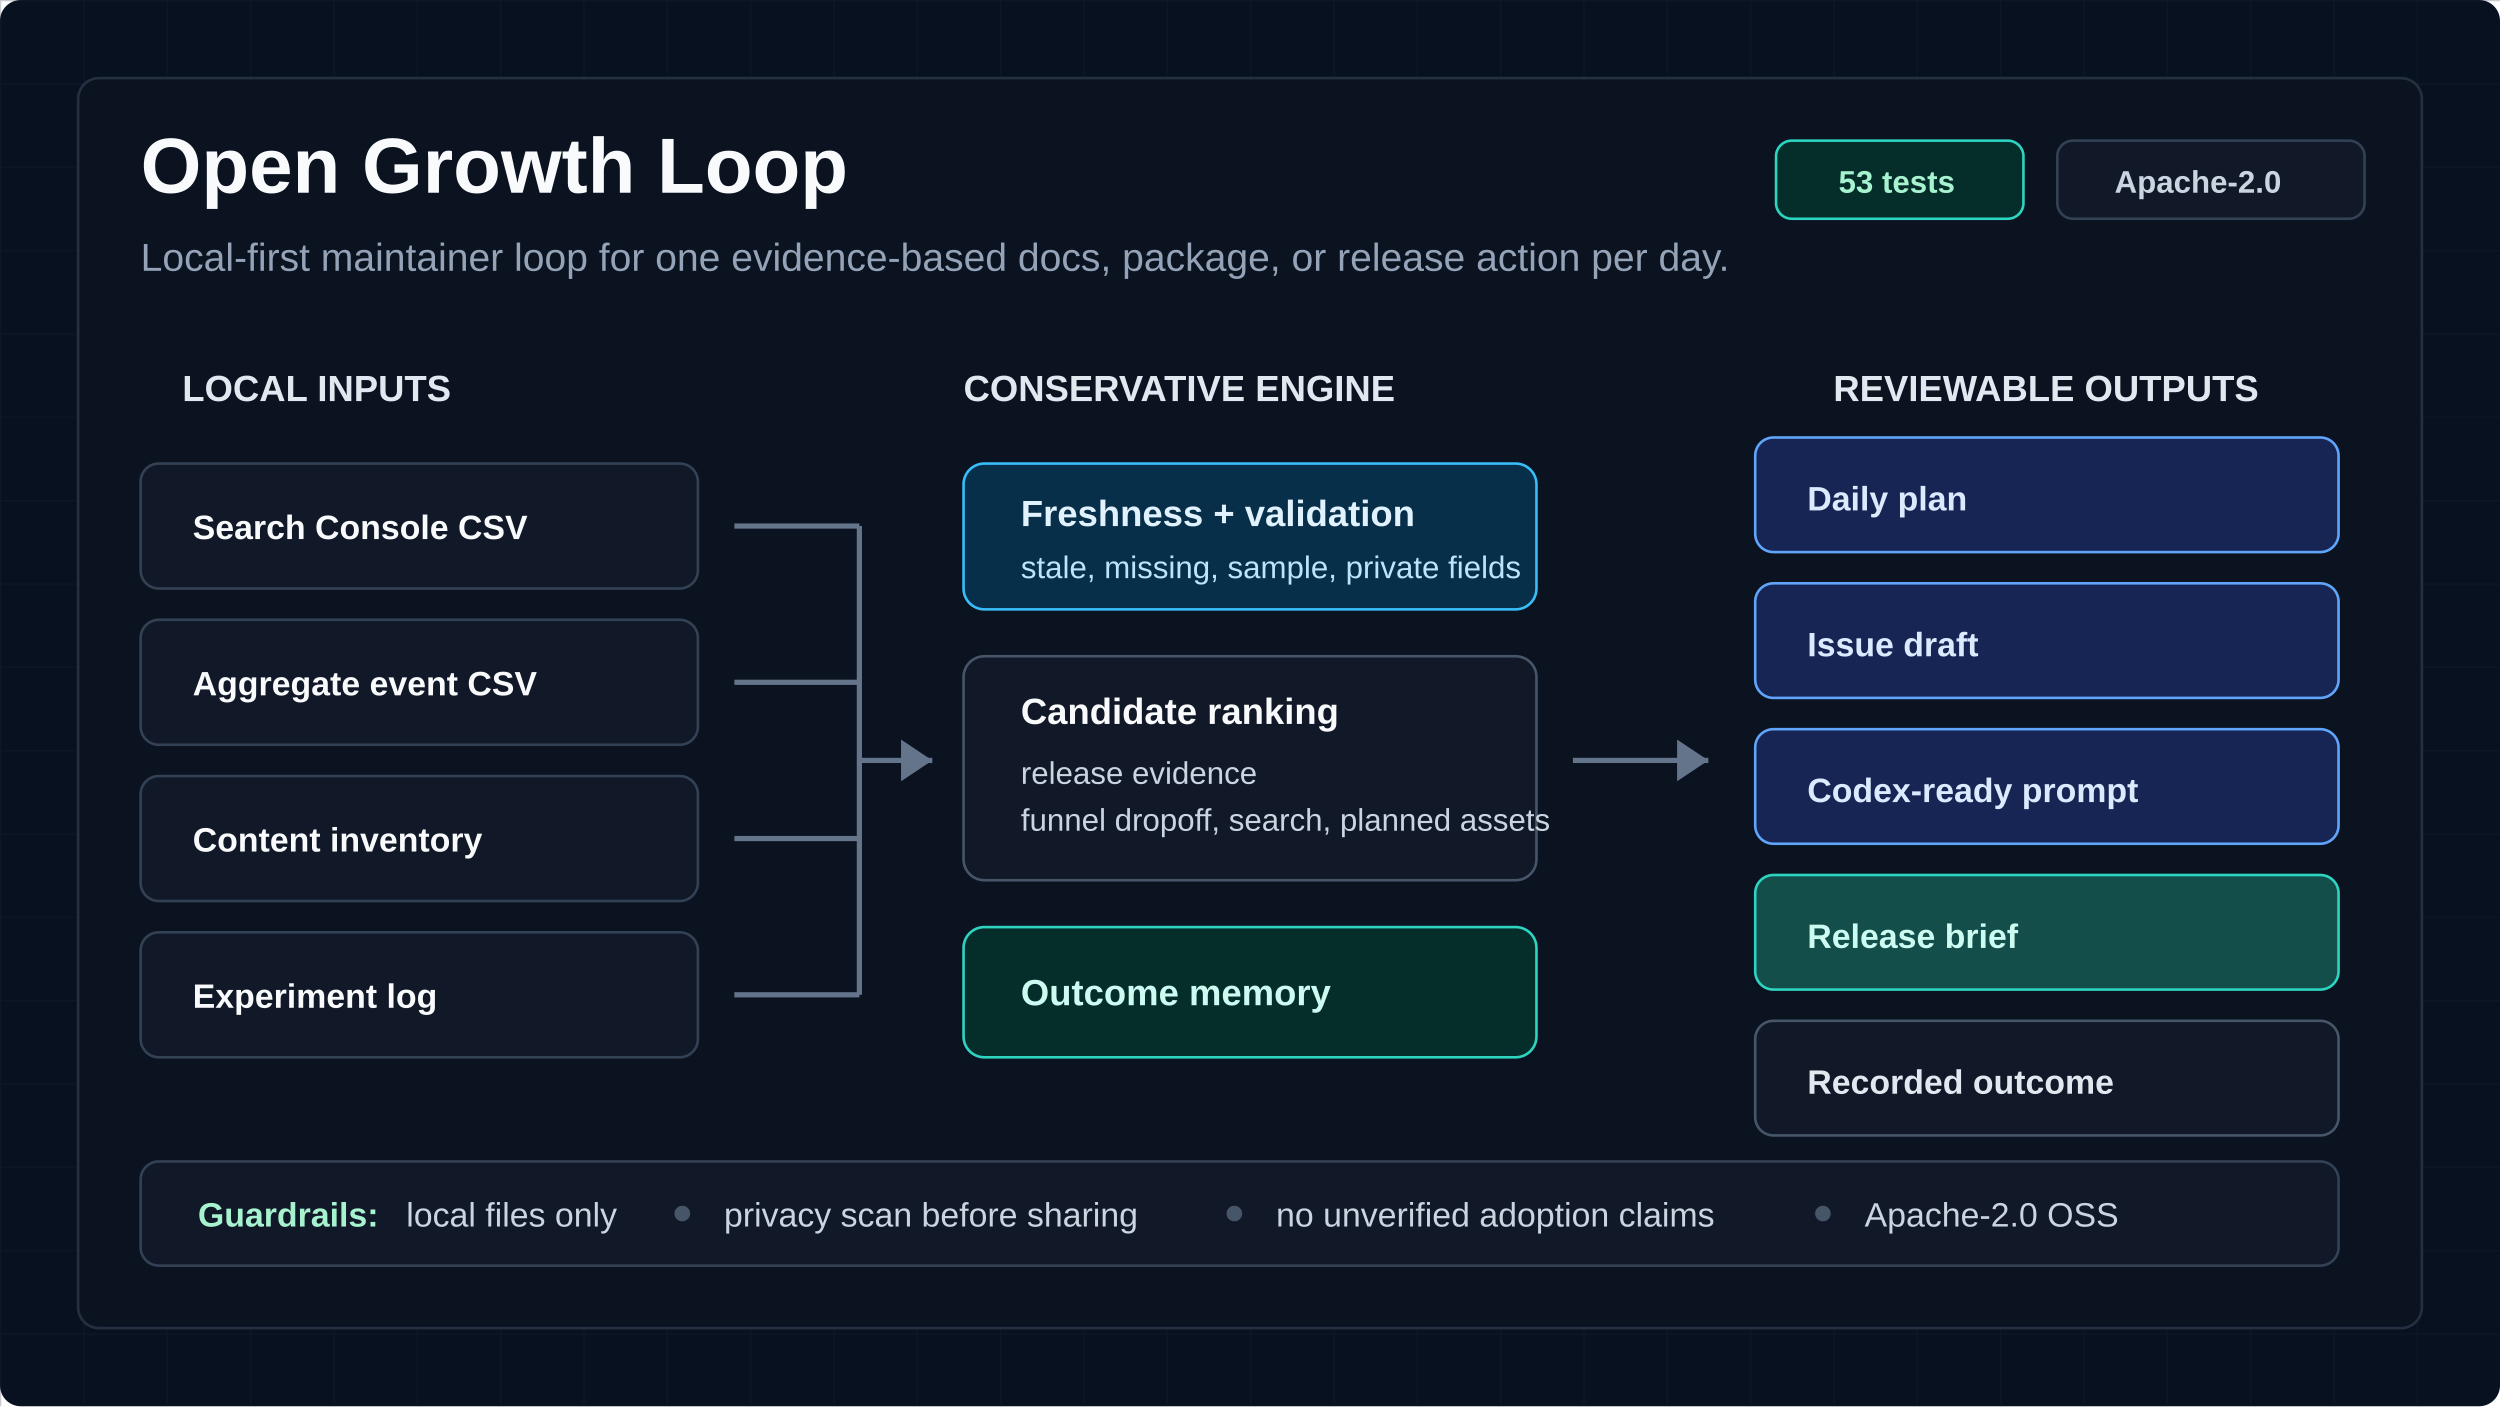
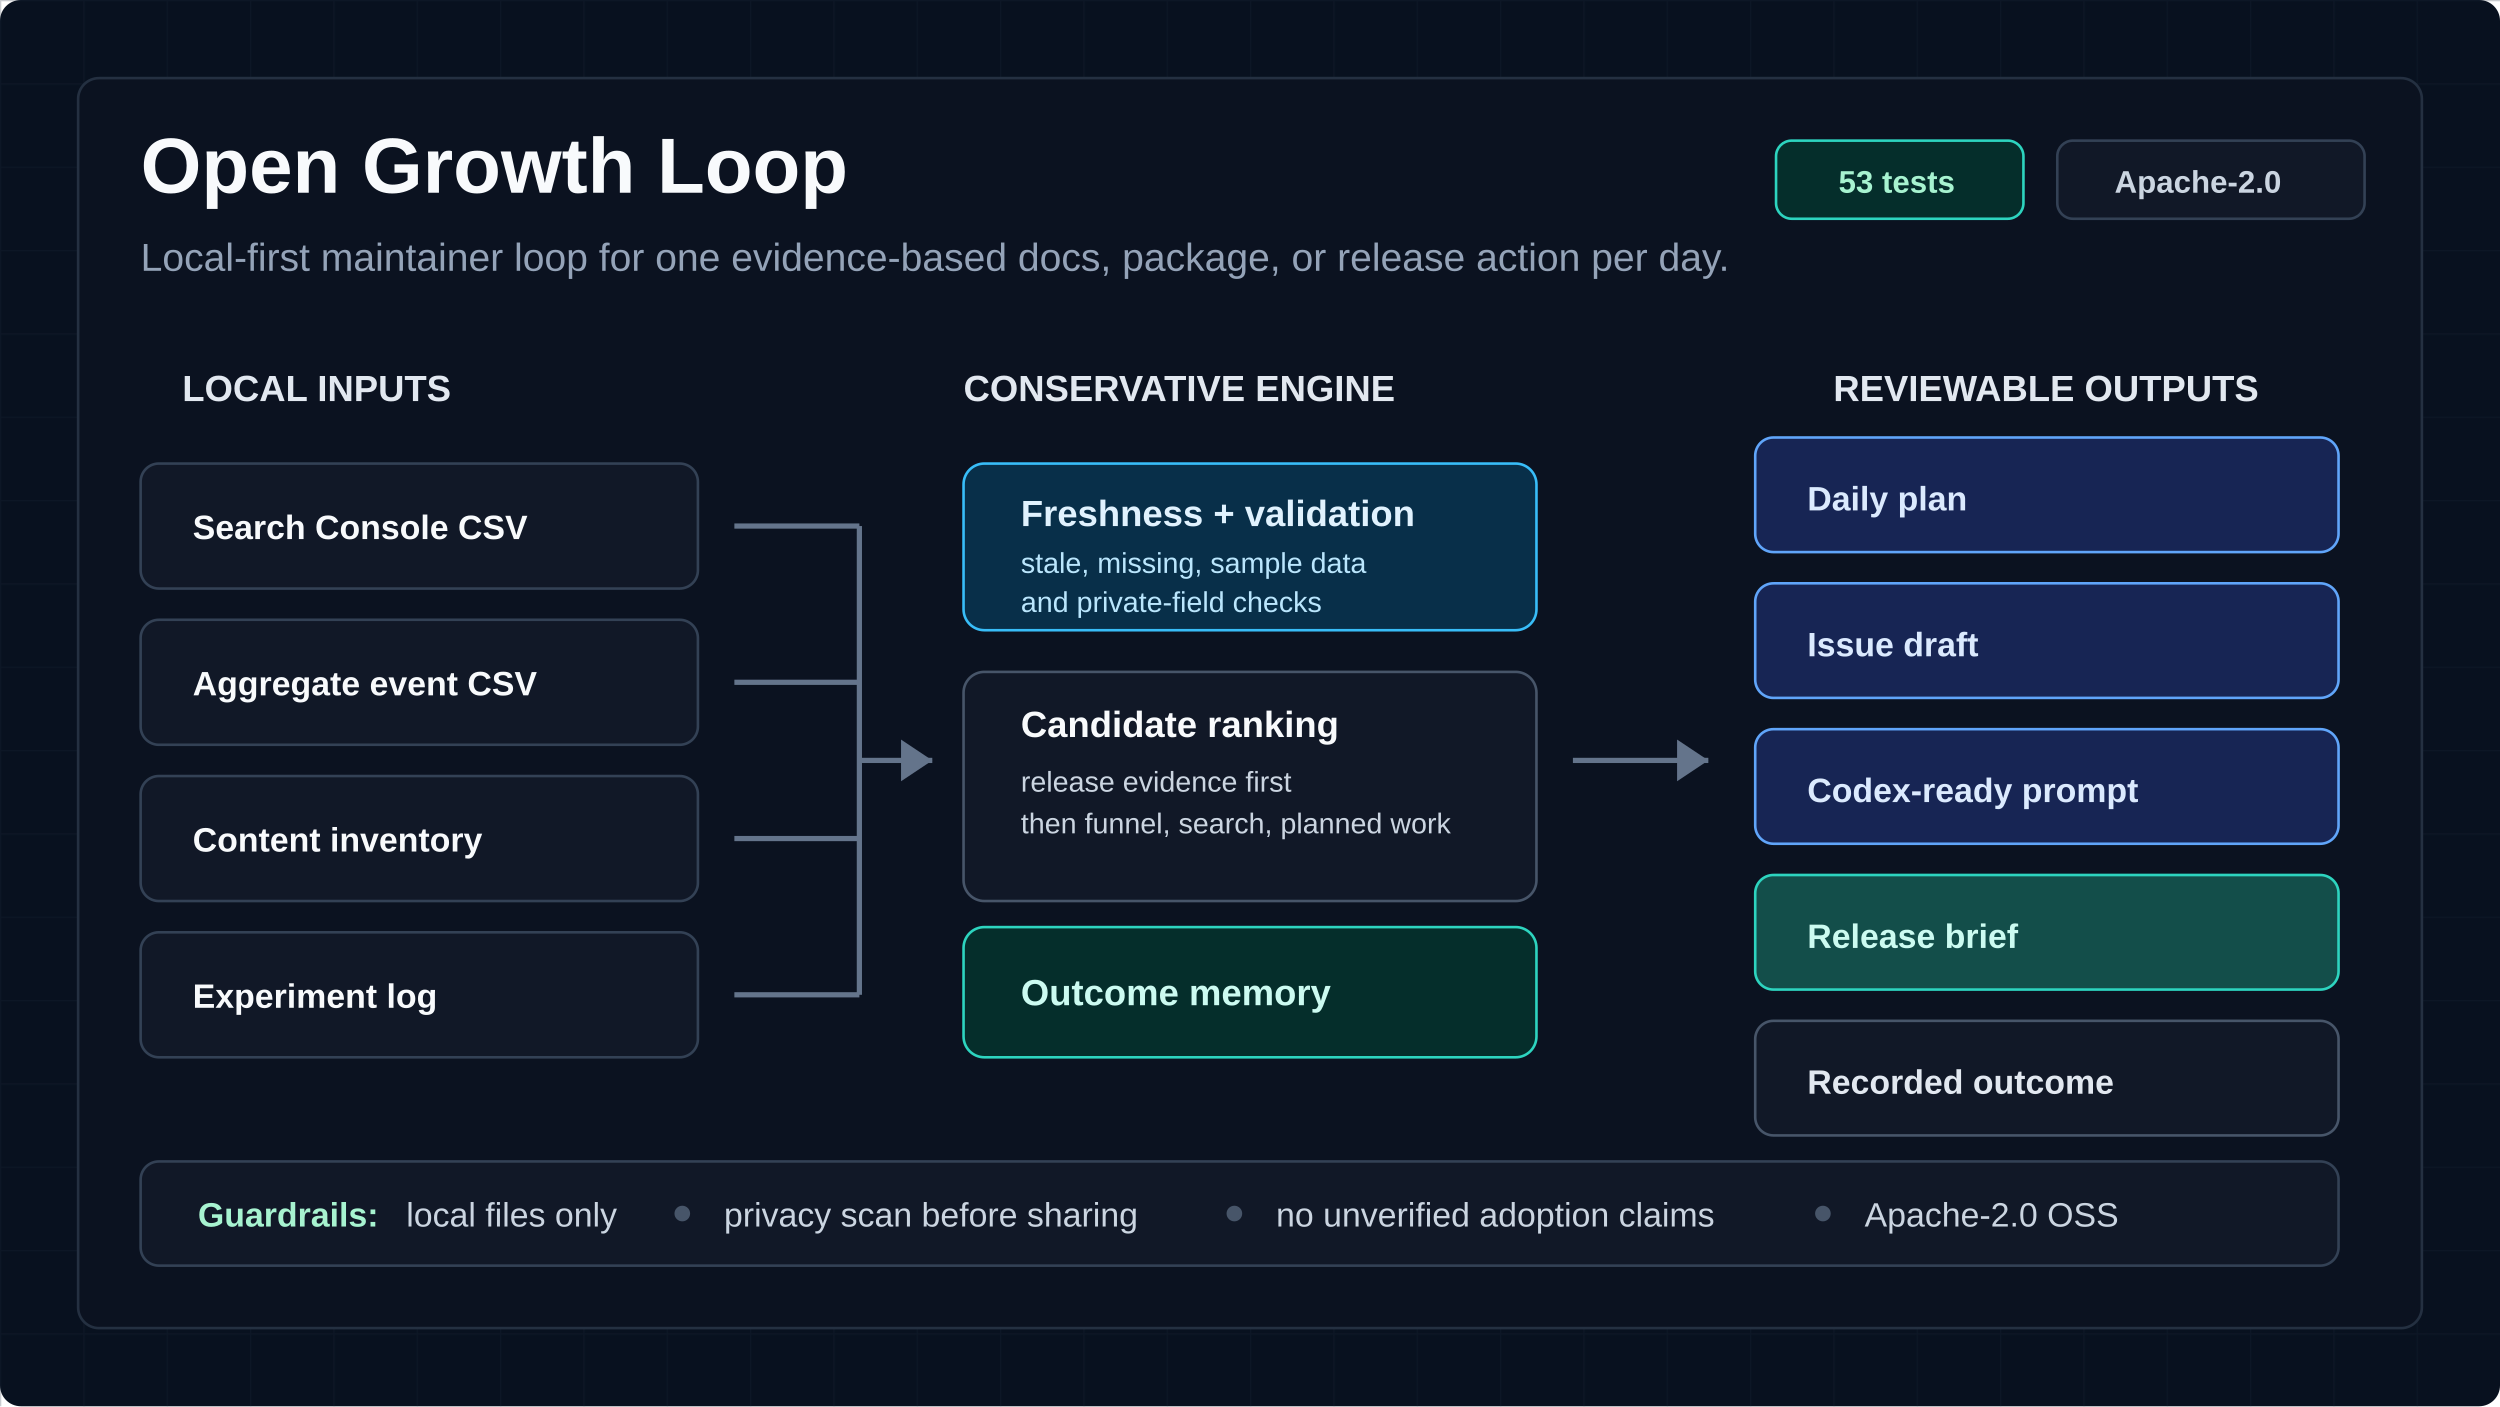
<svg xmlns="http://www.w3.org/2000/svg" width="960" height="540" viewBox="0 0 960 540" fill="none" role="img" aria-labelledby="title desc">
  <rect width="960" height="540" rx="8" fill="#08111F" />
  <path d="M0 0H960V540H0V0Z" fill="url(#grid)" opacity="0.24" />
  <rect x="30" y="30" width="900" height="480" rx="8" fill="#0B1220" stroke="#243041" />
  <text x="54" y="74" fill="#F8FAFC" font-family="Arial, sans-serif" font-size="30" font-weight="700">Open Growth Loop</text>
  <text x="54" y="104" fill="#94A3B8" font-family="Arial, sans-serif" font-size="15">Local-first maintainer loop for one evidence-based docs, package, or release action per day.</text>
  <rect x="682" y="54" width="95" height="30" rx="6" fill="#052E2B" stroke="#2DD4BF" />
  <text x="706" y="74" fill="#A7F3D0" font-family="Arial, sans-serif" font-size="12" font-weight="700">53 tests</text>
  <rect x="790" y="54" width="118" height="30" rx="6" fill="#111827" stroke="#334155" />
  <text x="812" y="74" fill="#CBD5E1" font-family="Arial, sans-serif" font-size="12" font-weight="700">Apache-2.0</text>
  <text x="70" y="154" fill="#E2E8F0" font-family="Arial, sans-serif" font-size="14" font-weight="700">LOCAL INPUTS</text>
  <text x="370" y="154" fill="#E2E8F0" font-family="Arial, sans-serif" font-size="14" font-weight="700">CONSERVATIVE ENGINE</text>
  <text x="704" y="154" fill="#E2E8F0" font-family="Arial, sans-serif" font-size="14" font-weight="700">REVIEWABLE OUTPUTS</text>
  <g font-family="Arial, sans-serif" font-size="13">
    <rect x="54" y="178" width="214" height="48" rx="7" fill="#111827" stroke="#334155" />
    <text x="74" y="207" fill="#F8FAFC" font-weight="700">Search Console CSV</text>
    <rect x="54" y="238" width="214" height="48" rx="7" fill="#111827" stroke="#334155" />
    <text x="74" y="267" fill="#F8FAFC" font-weight="700">Aggregate event CSV</text>
    <rect x="54" y="298" width="214" height="48" rx="7" fill="#111827" stroke="#334155" />
    <text x="74" y="327" fill="#F8FAFC" font-weight="700">Content inventory</text>
    <rect x="54" y="358" width="214" height="48" rx="7" fill="#111827" stroke="#334155" />
    <text x="74" y="387" fill="#F8FAFC" font-weight="700">Experiment log</text>
  </g>
  <path d="M282 202H330" stroke="#64748B" stroke-width="2" />
  <path d="M282 262H330" stroke="#64748B" stroke-width="2" />
  <path d="M282 322H330" stroke="#64748B" stroke-width="2" />
  <path d="M282 382H330" stroke="#64748B" stroke-width="2" />
  <path d="M330 202V382" stroke="#64748B" stroke-width="2" />
  <path d="M330 292H358" stroke="#64748B" stroke-width="2" />
  <path d="M358 292L346 284V300L358 292Z" fill="#64748B" />
-   <rect x="370" y="178" width="220" height="56" rx="8" fill="#082F49" stroke="#38BDF8" />
+   <rect x="370" y="178" width="220" height="64" rx="8" fill="#082F49" stroke="#38BDF8" />
  <text x="392" y="202" fill="#E0F2FE" font-family="Arial, sans-serif" font-size="14" font-weight="700">Freshness + validation</text>
-   <text x="392" y="222" fill="#BAE6FD" font-family="Arial, sans-serif" font-size="12">stale, missing, sample, private fields</text>
-   <rect x="370" y="252" width="220" height="86" rx="8" fill="#111827" stroke="#475569" />
-   <text x="392" y="278" fill="#F8FAFC" font-family="Arial, sans-serif" font-size="14" font-weight="700">Candidate ranking</text>
-   <text x="392" y="301" fill="#CBD5E1" font-family="Arial, sans-serif" font-size="12">release evidence</text>
-   <text x="392" y="319" fill="#CBD5E1" font-family="Arial, sans-serif" font-size="12">funnel dropoff, search, planned assets</text>
+   <text x="392" y="220" fill="#BAE6FD" font-family="Arial, sans-serif" font-size="11">stale, missing, sample data</text>
+   <text x="392" y="235" fill="#BAE6FD" font-family="Arial, sans-serif" font-size="11">and private-field checks</text>
+   <rect x="370" y="258" width="220" height="88" rx="8" fill="#111827" stroke="#475569" />
+   <text x="392" y="283" fill="#F8FAFC" font-family="Arial, sans-serif" font-size="14" font-weight="700">Candidate ranking</text>
+   <text x="392" y="304" fill="#CBD5E1" font-family="Arial, sans-serif" font-size="11">release evidence first</text>
+   <text x="392" y="320" fill="#CBD5E1" font-family="Arial, sans-serif" font-size="11">then funnel, search, planned work</text>
  <rect x="370" y="356" width="220" height="50" rx="8" fill="#052E2B" stroke="#2DD4BF" />
  <text x="392" y="386" fill="#CCFBF1" font-family="Arial, sans-serif" font-size="14" font-weight="700">Outcome memory</text>
  <path d="M604 292H656" stroke="#64748B" stroke-width="2" />
  <path d="M656 292L644 284V300L656 292Z" fill="#64748B" />
  <g font-family="Arial, sans-serif" font-size="13">
    <rect x="674" y="168" width="224" height="44" rx="7" fill="#172554" stroke="#60A5FA" />
    <text x="694" y="196" fill="#DBEAFE" font-weight="700">Daily plan</text>
    <rect x="674" y="224" width="224" height="44" rx="7" fill="#172554" stroke="#60A5FA" />
    <text x="694" y="252" fill="#DBEAFE" font-weight="700">Issue draft</text>
    <rect x="674" y="280" width="224" height="44" rx="7" fill="#172554" stroke="#60A5FA" />
    <text x="694" y="308" fill="#DBEAFE" font-weight="700">Codex-ready prompt</text>
    <rect x="674" y="336" width="224" height="44" rx="7" fill="#134E4A" stroke="#2DD4BF" />
    <text x="694" y="364" fill="#CCFBF1" font-weight="700">Release brief</text>
    <rect x="674" y="392" width="224" height="44" rx="7" fill="#111827" stroke="#475569" />
    <text x="694" y="420" fill="#E2E8F0" font-weight="700">Recorded outcome</text>
  </g>
  <rect x="54" y="446" width="844" height="40" rx="7" fill="#111827" stroke="#334155" />
  <text x="76" y="471" fill="#A7F3D0" font-family="Arial, sans-serif" font-size="13" font-weight="700">Guardrails:</text>
  <text x="156" y="471" fill="#CBD5E1" font-family="Arial, sans-serif" font-size="13">local files only</text>
  <circle cx="262" cy="466" r="3" fill="#475569" />
  <text x="278" y="471" fill="#CBD5E1" font-family="Arial, sans-serif" font-size="13">privacy scan before sharing</text>
  <circle cx="474" cy="466" r="3" fill="#475569" />
  <text x="490" y="471" fill="#CBD5E1" font-family="Arial, sans-serif" font-size="13">no unverified adoption claims</text>
  <circle cx="700" cy="466" r="3" fill="#475569" />
  <text x="716" y="471" fill="#CBD5E1" font-family="Arial, sans-serif" font-size="13">Apache-2.0 OSS</text>
  <defs>
    <pattern id="grid" width="32" height="32" patternUnits="userSpaceOnUse">
      <path d="M32 0H0V32" stroke="#1E293B" stroke-width="1" />
    </pattern>
  </defs>
</svg>
